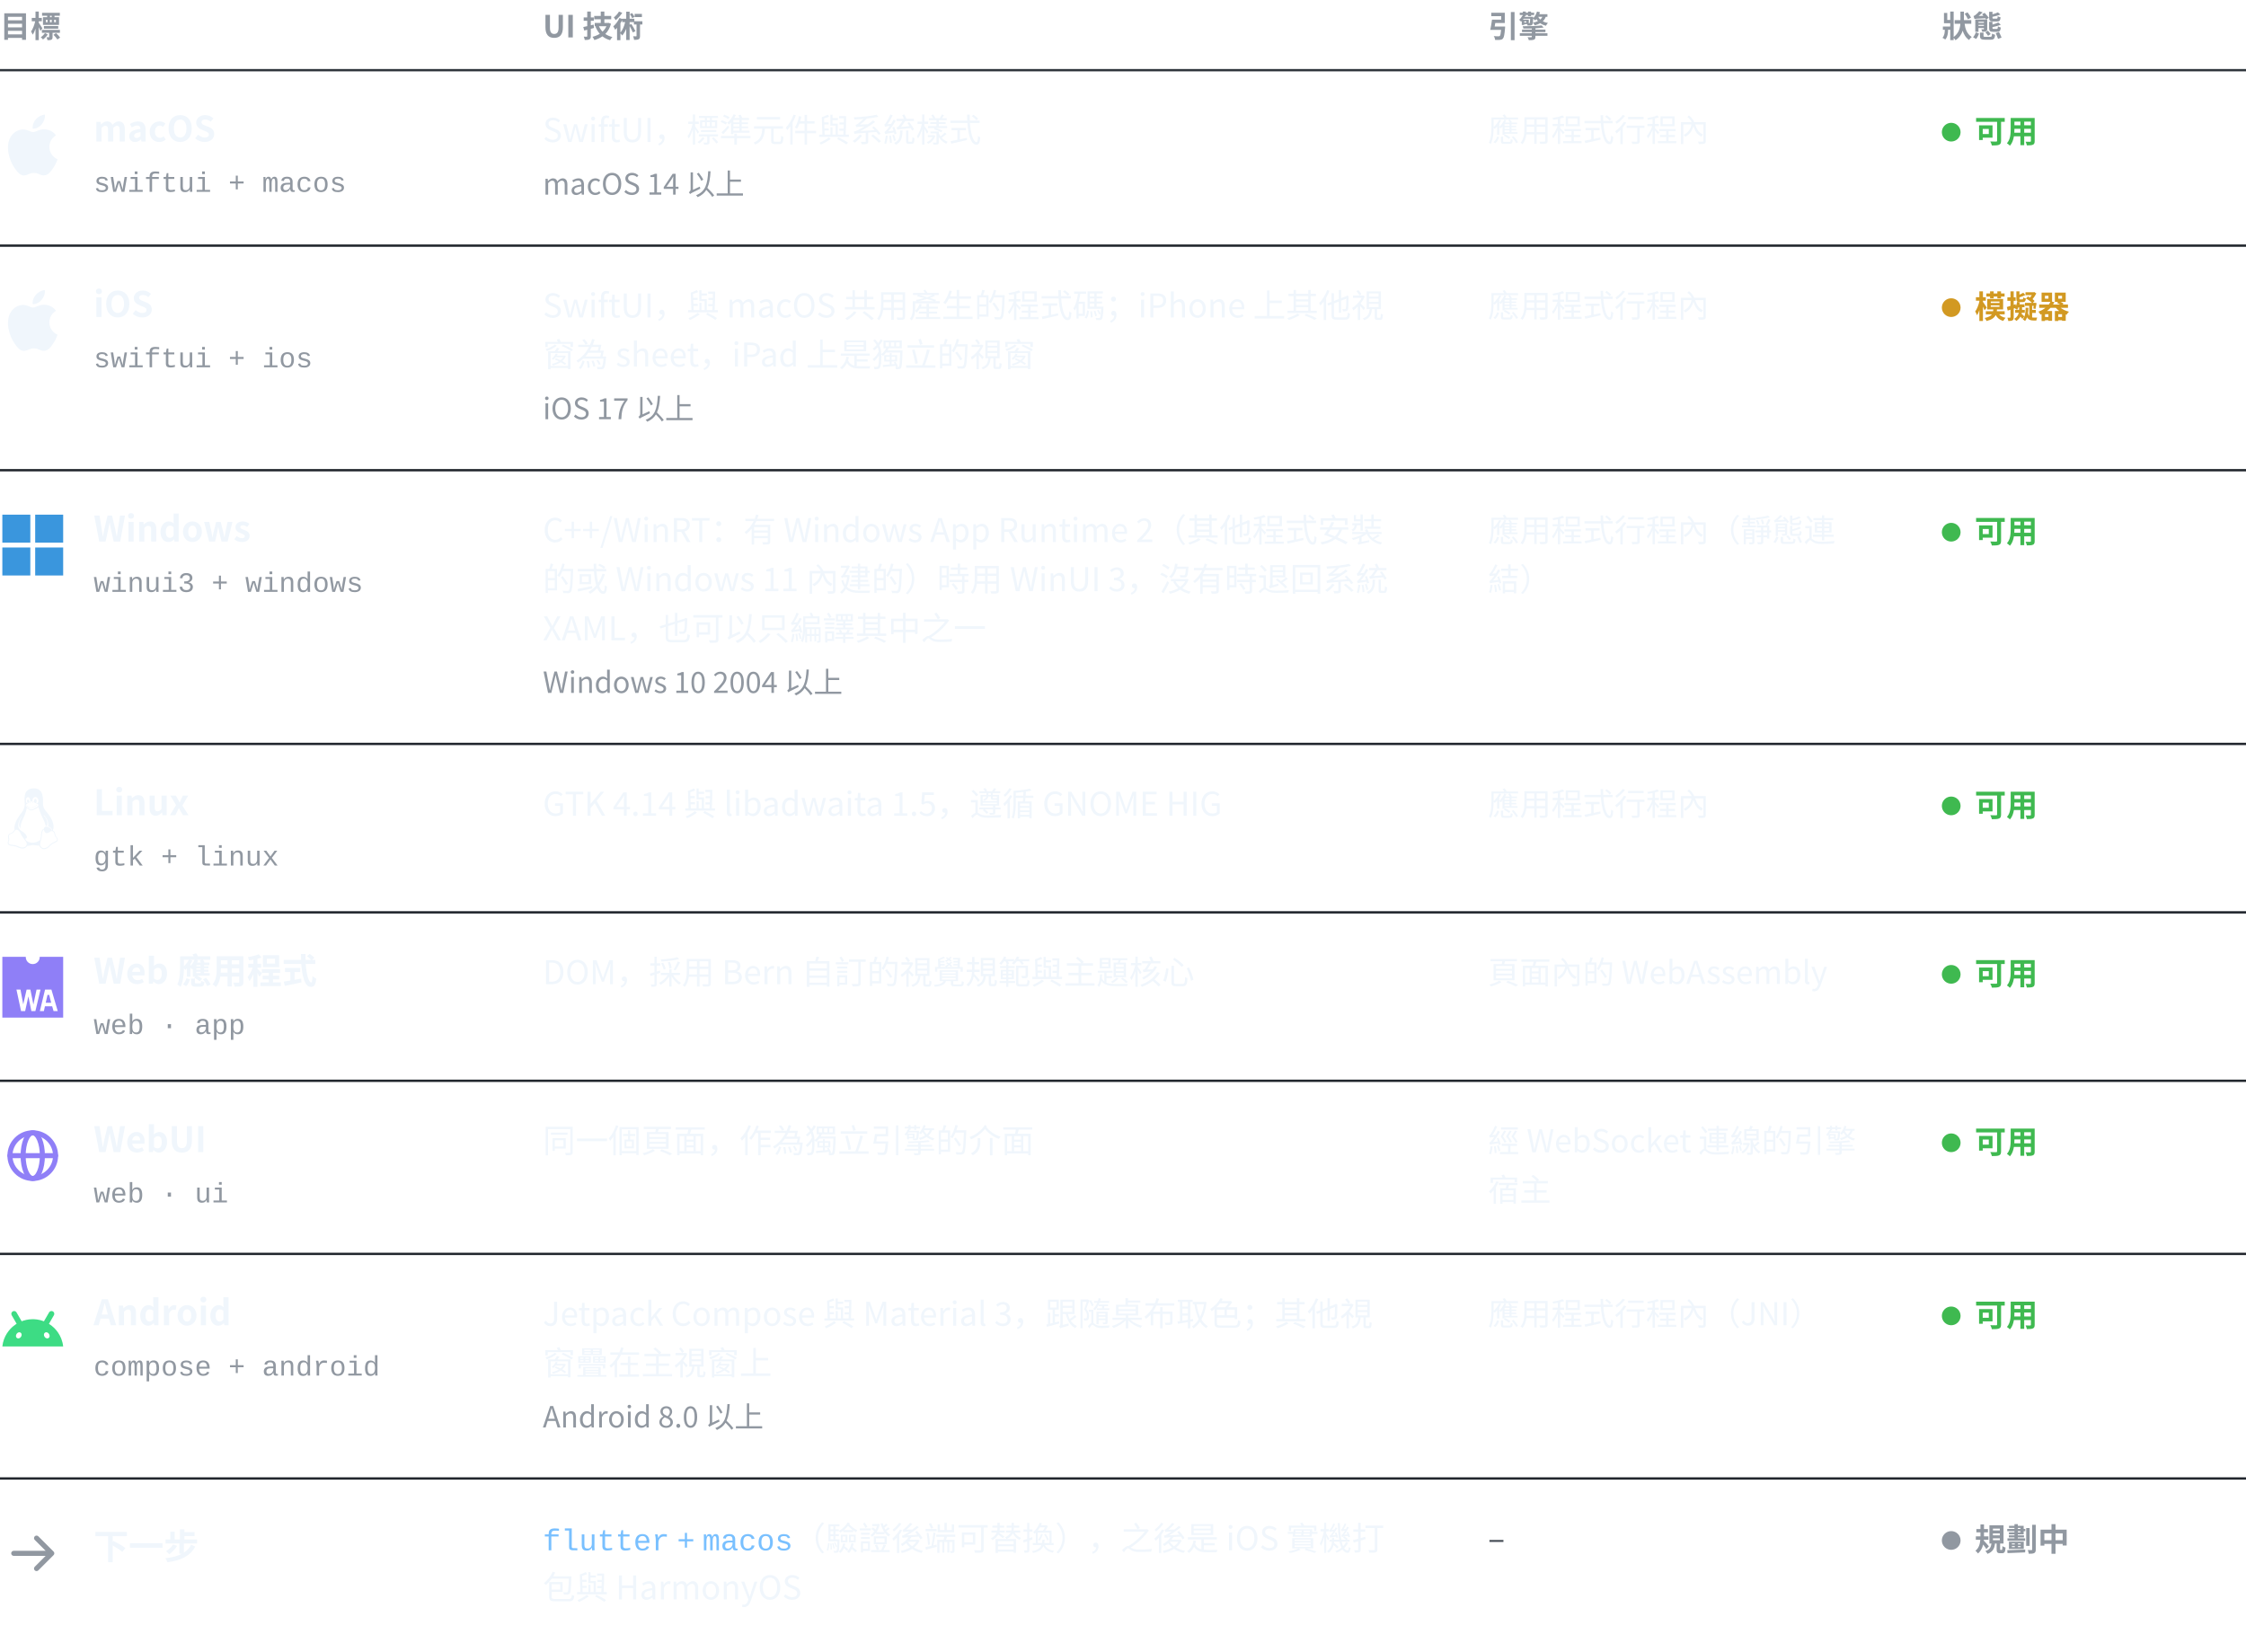
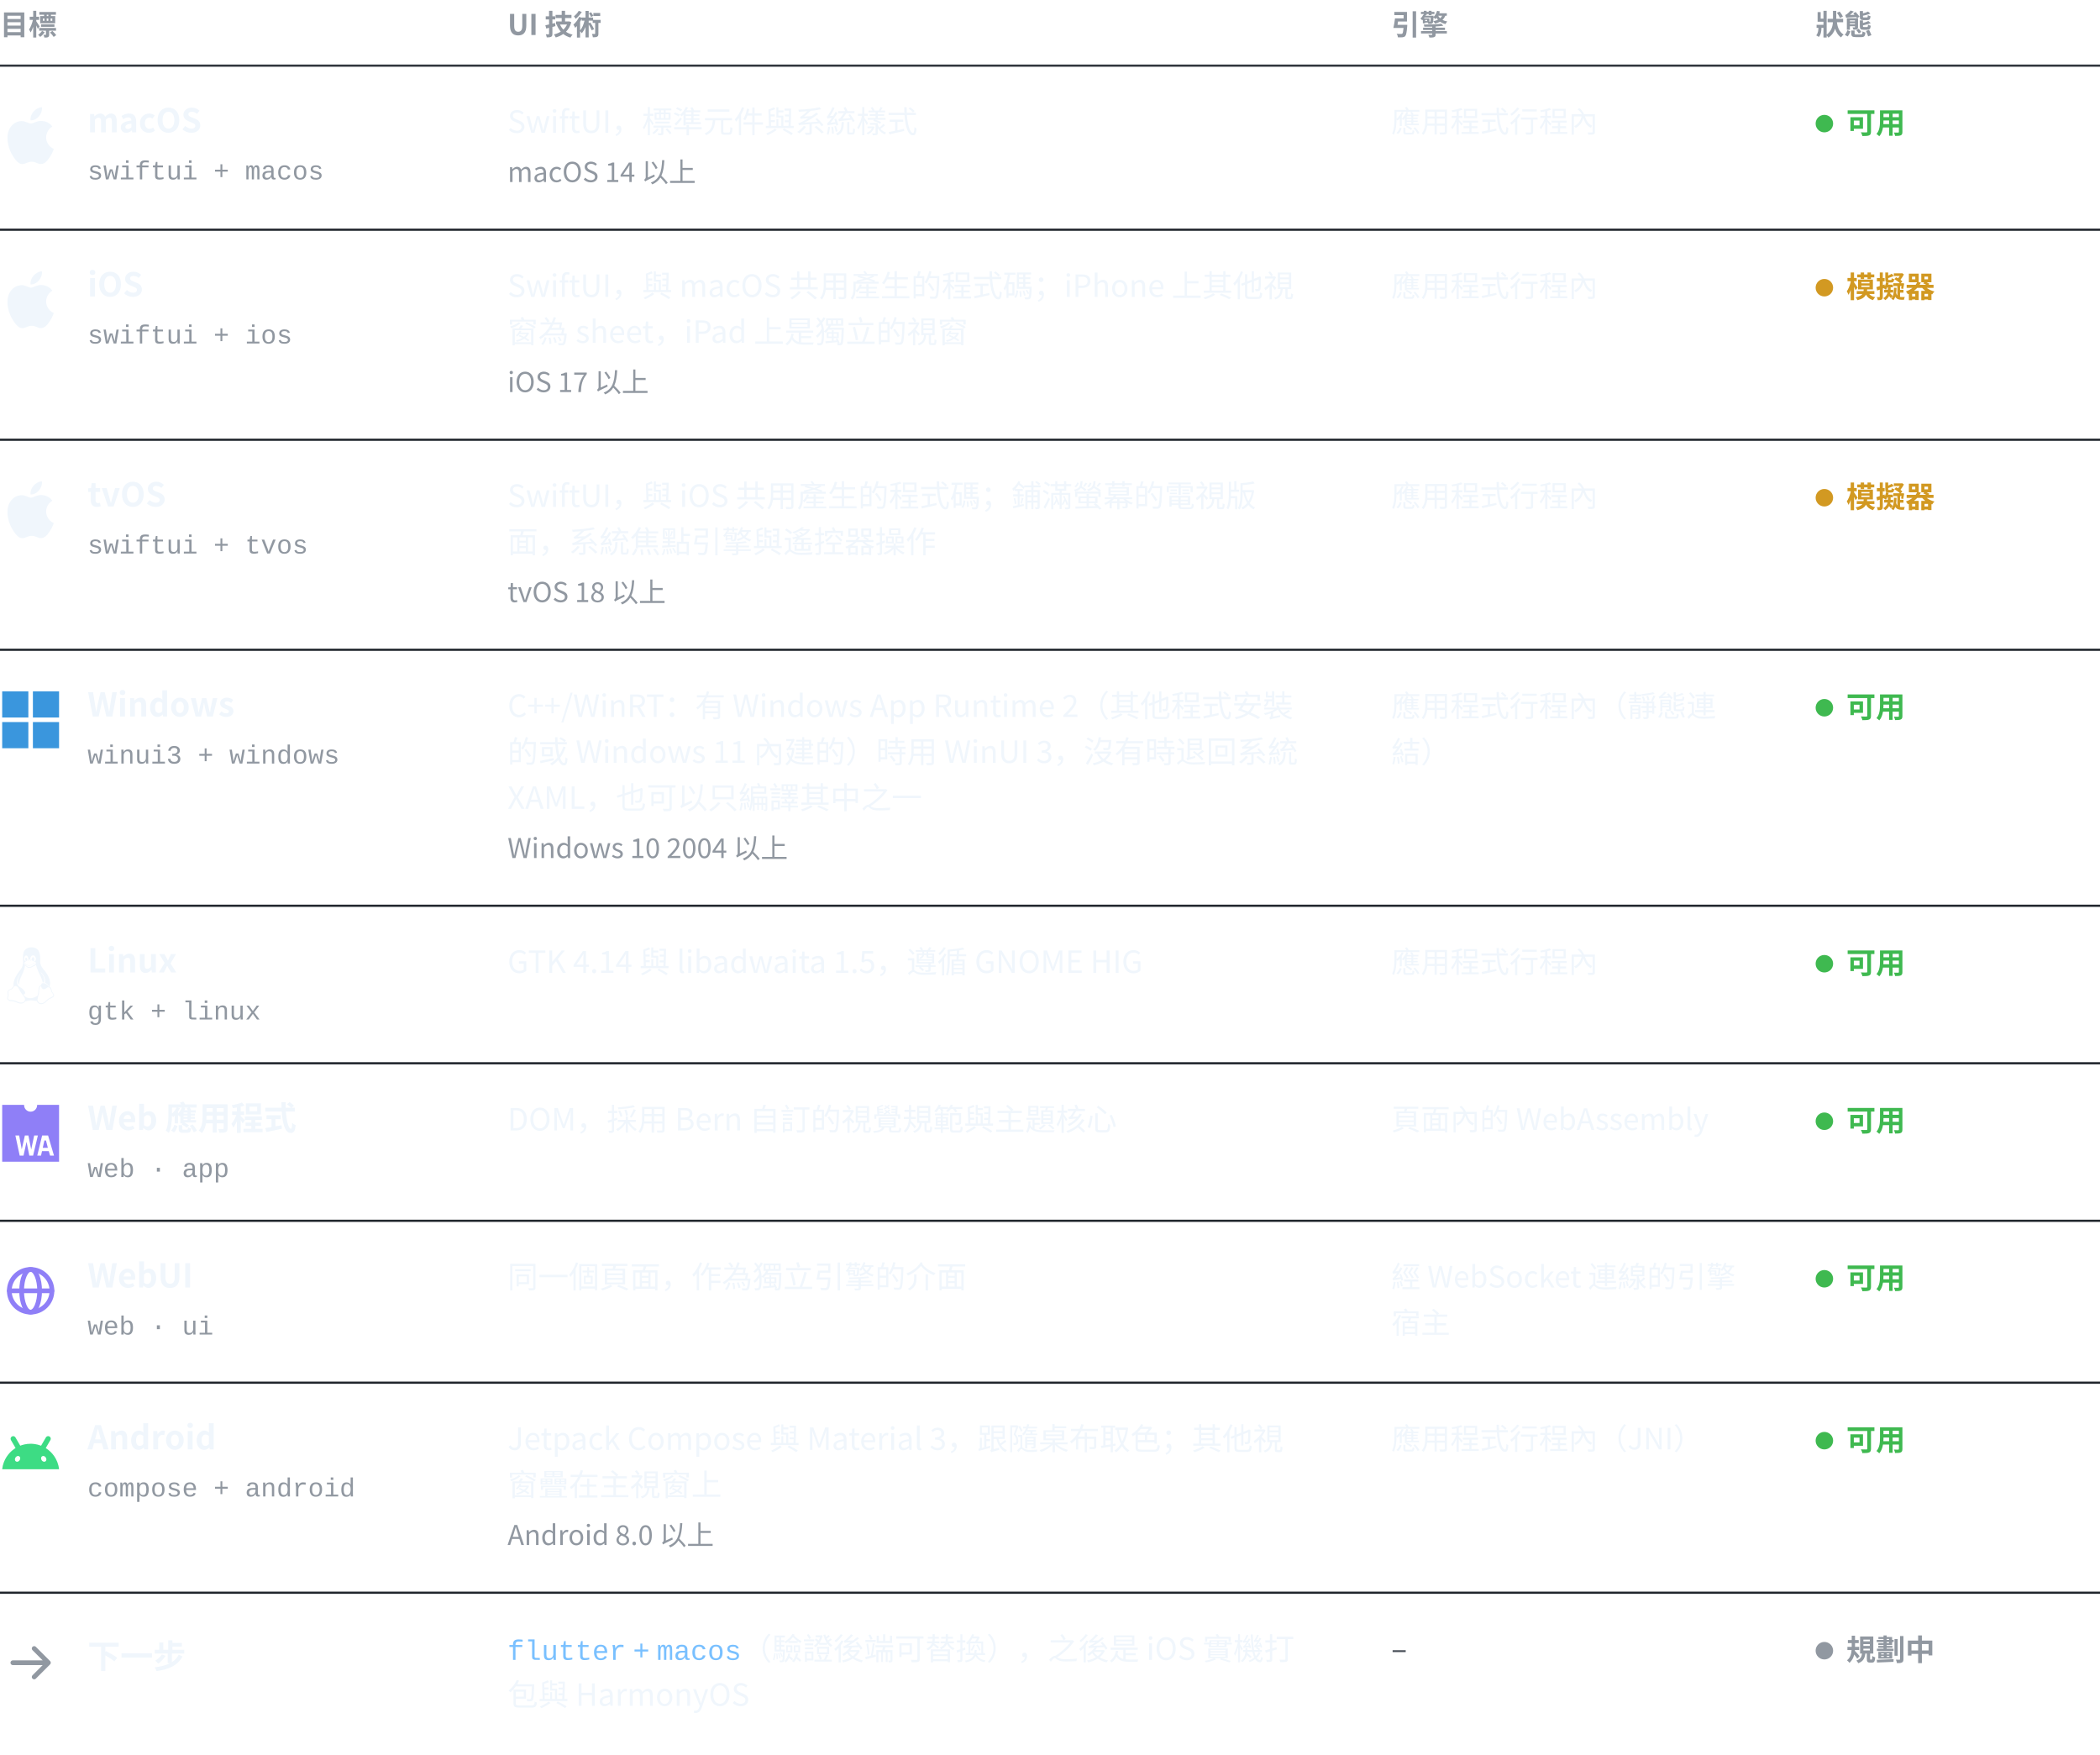
- <svg xmlns="http://www.w3.org/2000/svg" viewBox="0 0 960 706" width="960" height="706" font-family="-apple-system, BlinkMacSystemFont, 'Segoe UI', 'PingFang SC', 'Hiragino Sans GB', 'Microsoft YaHei', 'Noto Sans CJK SC', 'Helvetica Neue', Arial, sans-serif">
+ <svg xmlns="http://www.w3.org/2000/svg" viewBox="0 0 960 802" width="960" height="802" font-family="-apple-system, BlinkMacSystemFont, 'Segoe UI', 'PingFang SC', 'Hiragino Sans GB', 'Microsoft YaHei', 'Noto Sans CJK SC', 'Helvetica Neue', Arial, sans-serif">
  <defs>
    <symbol id="bern-logo" viewBox="0 0 1024 1024">
      <defs>
        <clipPath id="bern-symbol-disc">
          <circle cx="512" cy="512" r="512" />
        </clipPath>
      </defs>
      <g clip-path="url(#bern-symbol-disc)">
        <rect width="1024" height="1024" fill="#4A8BEF" />
        <path fill="#24324D" d="M 290.4 372.1 C 270.7 579.3 309.8 827.6 392.0 1060.0 L 1100 1100 L 1060.0 880.0 C 1013.0 692.2 904.4 451.5 684.3 270.5 A 14 14 0 0 0 662.4 286.5 C 693.7 364.2 711.6 444.8 715.3 529.4 A 36 36 0 0 1 691.6 564.9 C 620.6 590.7 549.5 616.5 478.5 642.4 A 36 36 0 0 1 436.0 628.1 C 383.8 547.6 344.6 461.1 317.8 369.5 A 14 14 0 0 0 290.4 372.1 Z" />
        <ellipse rx="22" ry="36" fill="#E8F4FF" transform="translate(520 760) rotate(-20)" />
        <ellipse rx="22" ry="36" fill="#E8F4FF" transform="translate(748 668) rotate(-20)" />
      </g>
    </symbol>
  </defs>
  <text x="0.0" y="16.0" font-size="13" font-weight="700" fill="#9198A1">目標</text>
  <text x="232.0" y="16.0" font-size="13" font-weight="700" fill="#9198A1">UI 技術</text>
  <text x="636.0" y="16.0" font-size="13" font-weight="700" fill="#9198A1">引擎</text>
  <text x="830.0" y="16.0" font-size="13" font-weight="700" fill="#9198A1">狀態</text>
  <line x1="0" y1="30.0" x2="960" y2="30.0" stroke="#30363D" />
  <path d="M12.152 6.896c-.948 0-2.415-1.078-3.96-1.04-2.04.027-3.91 1.183-4.961 3.014-2.117 3.675-.546 9.103 1.519 12.09 1.013 1.454 2.208 3.09 3.792 3.039 1.52-.065 2.09-.987 3.935-.987 1.831 0 2.35.987 3.96.948 1.637-.026 2.676-1.48 3.676-2.948 1.156-1.688 1.636-3.325 1.662-3.415-.039-.013-3.182-1.221-3.22-4.857-.026-3.04 2.48-4.494 2.597-4.559-1.429-2.09-3.623-2.324-4.39-2.376-2-.156-3.675 1.09-4.61 1.09zM15.53 3.83c.843-1.012 1.4-2.427 1.245-3.83-1.207.052-2.662.805-3.532 1.818-.78.896-1.454 2.338-1.273 3.714 1.338.104 2.715-.688 3.559-1.701" fill="#F0F6FC" transform="translate(1.00 49.00) scale(1.0833)" />
  <text x="40.0" y="60.5" font-size="15" fill="#F0F6FC" font-weight="700">macOS</text>
  <text x="40" y="82" font-size="12" font-family="ui-monospace, SFMono-Regular, Menlo, Consolas, 'Liberation Mono', monospace" fill="#9198A1">swiftui + macos</text>
  <text x="232.0" y="60.7" font-size="14" fill="#F0F6FC">SwiftUI，標準元件與系統樣式</text>
  <text x="232.0" y="83.2" font-size="12.5" fill="#9198A1">macOS 14 以上</text>
  <text x="636.0" y="60.5" font-size="13.5" fill="#F0F6FC">應用程式行程內</text>
  <circle cx="834" cy="56.5" r="4" fill="#3FB950" />
  <text x="844.0" y="61.0" font-size="13.5" font-weight="700" fill="#3FB950">可用</text>
  <line x1="0" y1="105.0" x2="960" y2="105.0" stroke="#21262D" />
  <path d="M12.152 6.896c-.948 0-2.415-1.078-3.96-1.04-2.04.027-3.91 1.183-4.961 3.014-2.117 3.675-.546 9.103 1.519 12.09 1.013 1.454 2.208 3.09 3.792 3.039 1.52-.065 2.09-.987 3.935-.987 1.831 0 2.35.987 3.96.948 1.637-.026 2.676-1.48 3.676-2.948 1.156-1.688 1.636-3.325 1.662-3.415-.039-.013-3.182-1.221-3.22-4.857-.026-3.04 2.48-4.494 2.597-4.559-1.429-2.09-3.623-2.324-4.39-2.376-2-.156-3.675 1.09-4.61 1.09zM15.53 3.83c.843-1.012 1.4-2.427 1.245-3.83-1.207.052-2.662.805-3.532 1.818-.78.896-1.454 2.338-1.273 3.714 1.338.104 2.715-.688 3.559-1.701" fill="#F0F6FC" transform="translate(1.00 124.00) scale(1.0833)" />
  <text x="40.0" y="135.5" font-size="15" fill="#F0F6FC" font-weight="700">iOS</text>
  <text x="40" y="157" font-size="12" font-family="ui-monospace, SFMono-Regular, Menlo, Consolas, 'Liberation Mono', monospace" fill="#9198A1">swiftui + ios</text>
  <text x="232.0" y="135.7" font-size="14" fill="#F0F6FC">SwiftUI，與 macOS 共用產生的程式碼；iPhone 上其他視</text>
  <text x="232.0" y="156.7" font-size="14" fill="#F0F6FC">窗為 sheet，iPad 上是獨立的視窗</text>
  <text x="232.0" y="179.2" font-size="12.5" fill="#9198A1">iOS 17 以上</text>
  <text x="636.0" y="135.6" font-size="13.5" fill="#F0F6FC">應用程式行程內</text>
  <circle cx="834" cy="131.5" r="4" fill="#D29922" />
  <text x="844.0" y="136.0" font-size="13.5" font-weight="700" fill="#D29922">模擬器</text>
  <line x1="0" y1="201.0" x2="960" y2="201.0" stroke="#21262D" />
-   <rect x="1.00" y="220.00" width="11.96" height="11.96" fill="#3A96DD" />
-   <rect x="1.00" y="234.04" width="11.96" height="11.96" fill="#3A96DD" />
-   <rect x="15.04" y="220.00" width="11.96" height="11.96" fill="#3A96DD" />
-   <rect x="15.04" y="234.04" width="11.96" height="11.96" fill="#3A96DD" />
-   <text x="40.0" y="231.5" font-size="15" fill="#F0F6FC" font-weight="700">Windows</text>
-   <text x="40" y="253" font-size="12" font-family="ui-monospace, SFMono-Regular, Menlo, Consolas, 'Liberation Mono', monospace" fill="#9198A1">winui3 + windows</text>
-   <text x="232.0" y="231.7" font-size="14" fill="#F0F6FC">C++/WinRT：有 Windows App Runtime 2（其他程式安裝</text>
-   <text x="232.0" y="252.7" font-size="14" fill="#F0F6FC">的或 Windows 11 內建的）時用 WinUI 3，沒有時退回系統</text>
-   <text x="232.0" y="273.7" font-size="14" fill="#F0F6FC">XAML，也可以只編譯其中之一</text>
-   <text x="232.0" y="296.2" font-size="12.5" fill="#9198A1">Windows 10 2004 以上</text>
-   <text x="636.0" y="231.6" font-size="13.5" fill="#F0F6FC">應用程式行程內（靜態連</text>
-   <text x="636.0" y="252.6" font-size="13.5" fill="#F0F6FC">結）</text>
-   <circle cx="834" cy="227.5" r="4" fill="#3FB950" />
-   <text x="844.0" y="232.0" font-size="13.5" font-weight="700" fill="#3FB950">可用</text>
-   <line x1="0" y1="318.0" x2="960" y2="318.0" stroke="#21262D" />
-   <path d="M12.504 0c-.155 0-.315.008-.48.021-4.226.333-3.105 4.807-3.17 6.298-.076 1.092-.3 1.953-1.05 3.02-.885 1.051-2.127 2.75-2.716 4.521-.278.832-.41 1.684-.287 2.489a.424.424 0 00-.11.135c-.26.268-.45.6-.663.839-.199.199-.485.267-.797.4-.313.136-.658.269-.864.68-.09.189-.136.394-.132.602 0 .199.027.4.055.536.058.399.116.728.04.97-.249.68-.28 1.145-.106 1.484.174.334.535.47.94.601.81.2 1.91.135 2.774.6.926.466 1.866.67 2.616.47.526-.116.97-.464 1.208-.946.587-.003 1.23-.269 2.26-.334.699-.058 1.574.267 2.577.2.025.134.063.198.114.333l.003.003c.391.778 1.113 1.132 1.884 1.071.771-.06 1.592-.536 2.257-1.306.631-.765 1.683-1.084 2.378-1.503.348-.199.629-.469.649-.853.023-.4-.2-.811-.714-1.376v-.097l-.003-.003c-.17-.2-.25-.535-.338-.926-.085-.401-.182-.786-.492-1.046h-.003c-.059-.054-.123-.067-.188-.135a.357.357 0 00-.19-.064c.431-1.278.264-2.55-.173-3.694-.533-1.41-1.465-2.638-2.175-3.483-.796-1.005-1.576-1.957-1.56-3.368.026-2.152.236-6.133-3.544-6.139zm.529 3.405h.013c.213 0 .396.062.584.198.19.135.33.332.438.533.105.259.158.459.166.724 0-.02.006-.04.006-.06v.105a.086.086 0 01-.004-.021l-.004-.024a1.807 1.807 0 01-.15.706.953.953 0 01-.213.335.71.71 0 00-.088-.042c-.104-.045-.198-.064-.284-.133a1.312 1.312 0 00-.22-.066c.05-.06.146-.133.183-.198.053-.128.082-.264.088-.402v-.02a1.21 1.21 0 00-.061-.4c-.045-.134-.101-.2-.183-.333-.084-.066-.167-.132-.267-.132h-.016c-.093 0-.176.03-.262.132a.8.8 0 00-.205.334 1.18 1.18 0 00-.09.4v.019c.002.089.008.179.02.267-.193-.067-.438-.135-.607-.202a1.635 1.635 0 01-.018-.2v-.02a1.772 1.772 0 01.15-.768c.082-.22.232-.406.43-.533a.985.985 0 01.594-.2zm-2.962.059h.036c.142 0 .27.048.399.135.146.129.264.288.344.465.09.199.14.4.153.667v.004c.007.134.006.2-.002.266v.08c-.03.007-.056.018-.083.024-.152.055-.274.135-.393.2.012-.09.013-.18.003-.267v-.015c-.012-.133-.04-.2-.082-.333a.613.613 0 00-.166-.267.248.248 0 00-.183-.064h-.021c-.071.006-.13.04-.186.132a.552.552 0 00-.12.27.944.944 0 00-.023.33v.015c.012.135.037.2.08.334.046.134.098.2.166.268.01.009.02.018.034.024-.07.057-.117.07-.176.136a.304.304 0 01-.131.068 2.62 2.62 0 01-.275-.402 1.772 1.772 0 01-.155-.667 1.759 1.759 0 01.08-.668 1.43 1.43 0 01.283-.535c.128-.133.26-.2.418-.2zm1.37 1.706c.332 0 .733.065 1.216.399.293.2.523.269 1.052.468h.003c.255.136.405.266.478.399v-.131a.571.571 0 01.016.47c-.123.31-.516.643-1.063.842v.002c-.268.135-.501.333-.775.465-.276.135-.588.292-1.012.267a1.139 1.139 0 01-.448-.067 3.566 3.566 0 01-.322-.198c-.195-.135-.363-.332-.612-.465v-.005h-.005c-.4-.246-.616-.512-.686-.71-.07-.268-.005-.47.193-.6.224-.135.38-.271.483-.336.104-.074.143-.102.176-.131h.002v-.003c.169-.202.436-.47.839-.601.139-.036.294-.065.466-.065zm2.8 2.142c.358 1.417 1.196 3.475 1.735 4.473.286.534.855 1.659 1.102 3.024.156-.005.33.018.513.064.646-1.671-.546-3.467-1.089-3.966-.22-.2-.232-.335-.123-.335.59.534 1.365 1.572 1.646 2.757.13.535.16 1.104.021 1.67.067.028.135.06.205.067 1.032.534 1.413.938 1.23 1.537v-.043c-.06-.003-.12 0-.18 0h-.016c.151-.467-.182-.825-1.065-1.224-.915-.4-1.646-.336-1.77.465-.008.043-.013.066-.018.135-.068.023-.139.053-.209.064-.43.268-.662.669-.793 1.187-.13.533-.17 1.156-.205 1.869v.003c-.02.334-.17.838-.319 1.35-1.5 1.072-3.58 1.538-5.348.334a2.645 2.645 0 00-.402-.533 1.45 1.45 0 00-.275-.333c.182 0 .338-.03.465-.067a.615.615 0 00.314-.334c.108-.267 0-.697-.345-1.163-.345-.467-.931-.995-1.788-1.521-.63-.4-.986-.87-1.15-1.396-.165-.534-.143-1.085-.015-1.645.245-1.07.873-2.11 1.274-2.763.107-.065.037.135-.408.974-.396.751-1.14 2.497-.122 3.854a8.123 8.123 0 01.647-2.876c.564-1.278 1.743-3.504 1.836-5.268.048.036.217.135.289.202.218.133.38.333.59.465.21.201.477.335.876.335.039.003.075.006.11.006.412 0 .73-.134.997-.268.29-.134.52-.334.74-.4h.005c.467-.135.835-.402 1.044-.7zm2.185 8.958c.037.6.343 1.245.882 1.377.588.134 1.434-.333 1.791-.765l.211-.01c.315-.007.577.01.847.268l.003.003c.208.199.305.53.391.876.085.4.154.78.409 1.066.486.527.645.906.636 1.14l.003-.007v.018l-.003-.012c-.015.262-.185.396-.498.595-.63.401-1.746.712-2.457 1.57-.618.737-1.37 1.14-2.036 1.191-.664.053-1.237-.2-1.574-.898l-.005-.003c-.21-.4-.12-1.025.056-1.69.176-.668.428-1.344.463-1.897.037-.714.076-1.335.195-1.814.12-.465.308-.797.641-.984l.045-.022zm-10.814.049h.01c.053 0 .105.005.157.014.376.055.706.333 1.023.752l.91 1.664.003.003c.243.533.754 1.064 1.189 1.637.434.598.77 1.131.729 1.57v.006c-.057.744-.48 1.148-1.125 1.294-.645.135-1.52.002-2.395-.464-.968-.536-2.118-.469-2.857-.602-.369-.066-.61-.2-.723-.4-.11-.2-.113-.602.123-1.23v-.004l.002-.003c.117-.334.03-.752-.027-1.118-.055-.401-.083-.71.043-.94.16-.334.396-.4.69-.533.294-.135.64-.202.915-.47h.002v-.002c.256-.268.445-.601.668-.838.19-.201.38-.336.663-.336zm7.159-9.074c-.435.201-.945.535-1.488.535-.542 0-.97-.267-1.28-.466-.154-.134-.28-.268-.373-.335-.164-.134-.144-.333-.074-.333.109.016.129.134.199.2.096.066.215.2.36.333.292.2.68.467 1.167.467.485 0 1.053-.267 1.398-.466.195-.135.445-.334.648-.467.156-.136.149-.267.279-.267.128.016.034.134-.147.332a8.097 8.097 0 01-.69.468zm-1.082-1.583V5.64c-.006-.02.013-.042.029-.05.074-.043.18-.027.26.004.063 0 .16.067.15.135-.006.049-.085.066-.135.066-.055 0-.092-.043-.141-.068-.052-.018-.146-.008-.163-.065zm-.551 0c-.02.058-.113.049-.166.066-.047.025-.086.068-.14.068-.05 0-.13-.02-.136-.068-.01-.066.088-.133.15-.133.08-.031.184-.047.259-.005.019.009.036.03.03.05v.02h.003z" fill="#F0F6FC" transform="translate(1.00 337.00) scale(1.0833)" />
-   <text x="40.0" y="348.5" font-size="15" fill="#F0F6FC" font-weight="700">Linux</text>
-   <text x="40" y="370" font-size="12" font-family="ui-monospace, SFMono-Regular, Menlo, Consolas, 'Liberation Mono', monospace" fill="#9198A1">gtk + linux</text>
-   <text x="232.0" y="348.7" font-size="14" fill="#F0F6FC">GTK 4.14 與 libadwaita 1.5，遵循 GNOME HIG</text>
-   <text x="636.0" y="348.6" font-size="13.5" fill="#F0F6FC">應用程式行程內</text>
-   <circle cx="834" cy="344.5" r="4" fill="#3FB950" />
-   <text x="844.0" y="349.0" font-size="13.5" font-weight="700" fill="#3FB950">可用</text>
-   <line x1="0" y1="390.0" x2="960" y2="390.0" stroke="#21262D" />
-   <path d="M14.745,0c0,0.042,0,0.085,0,0.129c0,1.52-1.232,2.752-2.752,2.752c-1.52,0-2.752-1.232-2.752-2.752 c0-0.045,0-0.087,0-0.129H0v24h24V0H14.745z M11.454,21.431l-1.169-5.783h-0.02l-1.264,5.783H7.39l-1.824-8.497h1.59l1.088,5.783 h0.02l1.311-5.783h1.487l1.177,5.854h0.02l1.242-5.854h1.561l-2.027,8.497H11.454z M20.209,21.431l-0.542-1.891h-2.861l-0.417,1.891 h-1.59l2.056-8.497h2.509l2.5,8.497H20.209z M17.812,15.028l-0.694,3.118h2.159l-0.796-3.118H17.812z" fill="#8F7FF7" transform="translate(1.00 409.00) scale(1.0833)" />
-   <text x="40.0" y="420.5" font-size="15" fill="#F0F6FC" font-weight="700">Web 應用程式</text>
-   <text x="40" y="442" font-size="12" font-family="ui-monospace, SFMono-Regular, Menlo, Consolas, 'Liberation Mono', monospace" fill="#9198A1">web · app</text>
-   <text x="232.0" y="420.7" font-size="14" fill="#F0F6FC">DOM，採用 Bern 自訂的視覺規範與主題核心</text>
-   <text x="636.0" y="420.6" font-size="13.5" fill="#F0F6FC">頁面內的 WebAssembly</text>
-   <circle cx="834" cy="416.5" r="4" fill="#3FB950" />
-   <text x="844.0" y="421.0" font-size="13.5" font-weight="700" fill="#3FB950">可用</text>
-   <line x1="0" y1="462.0" x2="960" y2="462.0" stroke="#21262D" />
-   <g transform="translate(1.0 481.0) scale(1.0833)" fill="none" stroke="#8F7FF7" stroke-width="2" stroke-linecap="round" stroke-linejoin="round" color="#8F7FF7">
+   <path d="M12.152 6.896c-.948 0-2.415-1.078-3.96-1.04-2.04.027-3.91 1.183-4.961 3.014-2.117 3.675-.546 9.103 1.519 12.09 1.013 1.454 2.208 3.09 3.792 3.039 1.52-.065 2.09-.987 3.935-.987 1.831 0 2.35.987 3.96.948 1.637-.026 2.676-1.48 3.676-2.948 1.156-1.688 1.636-3.325 1.662-3.415-.039-.013-3.182-1.221-3.22-4.857-.026-3.04 2.48-4.494 2.597-4.559-1.429-2.09-3.623-2.324-4.39-2.376-2-.156-3.675 1.09-4.61 1.09zM15.53 3.83c.843-1.012 1.4-2.427 1.245-3.83-1.207.052-2.662.805-3.532 1.818-.78.896-1.454 2.338-1.273 3.714 1.338.104 2.715-.688 3.559-1.701" fill="#F0F6FC" transform="translate(1.00 220.00) scale(1.0833)" />
+   <text x="40.0" y="231.5" font-size="15" fill="#F0F6FC" font-weight="700">tvOS</text>
+   <text x="40" y="253" font-size="12" font-family="ui-monospace, SFMono-Regular, Menlo, Consolas, 'Liberation Mono', monospace" fill="#9198A1">swiftui + tvos</text>
+   <text x="232.0" y="231.7" font-size="14" fill="#F0F6FC">SwiftUI，與 iOS 共用產生的程式碼；鋪滿螢幕的電視版</text>
+   <text x="232.0" y="252.7" font-size="14" fill="#F0F6FC">面，系統焦點引擎與遙控器操作</text>
+   <text x="232.0" y="275.2" font-size="12.5" fill="#9198A1">tvOS 18 以上</text>
+   <text x="636.0" y="231.6" font-size="13.5" fill="#F0F6FC">應用程式行程內</text>
+   <circle cx="834" cy="227.5" r="4" fill="#D29922" />
+   <text x="844.0" y="232.0" font-size="13.5" font-weight="700" fill="#D29922">模擬器</text>
+   <line x1="0" y1="297.0" x2="960" y2="297.0" stroke="#21262D" />
+   <rect x="1.00" y="316.00" width="11.96" height="11.96" fill="#3A96DD" />
+   <rect x="1.00" y="330.04" width="11.96" height="11.96" fill="#3A96DD" />
+   <rect x="15.04" y="316.00" width="11.96" height="11.96" fill="#3A96DD" />
+   <rect x="15.04" y="330.04" width="11.96" height="11.96" fill="#3A96DD" />
+   <text x="40.0" y="327.5" font-size="15" fill="#F0F6FC" font-weight="700">Windows</text>
+   <text x="40" y="349" font-size="12" font-family="ui-monospace, SFMono-Regular, Menlo, Consolas, 'Liberation Mono', monospace" fill="#9198A1">winui3 + windows</text>
+   <text x="232.0" y="327.7" font-size="14" fill="#F0F6FC">C++/WinRT：有 Windows App Runtime 2（其他程式安裝</text>
+   <text x="232.0" y="348.7" font-size="14" fill="#F0F6FC">的或 Windows 11 內建的）時用 WinUI 3，沒有時退回系統</text>
+   <text x="232.0" y="369.7" font-size="14" fill="#F0F6FC">XAML，也可以只編譯其中之一</text>
+   <text x="232.0" y="392.2" font-size="12.5" fill="#9198A1">Windows 10 2004 以上</text>
+   <text x="636.0" y="327.6" font-size="13.5" fill="#F0F6FC">應用程式行程內（靜態連</text>
+   <text x="636.0" y="348.6" font-size="13.5" fill="#F0F6FC">結）</text>
+   <circle cx="834" cy="323.5" r="4" fill="#3FB950" />
+   <text x="844.0" y="328.0" font-size="13.5" font-weight="700" fill="#3FB950">可用</text>
+   <line x1="0" y1="414.0" x2="960" y2="414.0" stroke="#21262D" />
+   <path d="M12.504 0c-.155 0-.315.008-.48.021-4.226.333-3.105 4.807-3.17 6.298-.076 1.092-.3 1.953-1.05 3.02-.885 1.051-2.127 2.75-2.716 4.521-.278.832-.41 1.684-.287 2.489a.424.424 0 00-.11.135c-.26.268-.45.6-.663.839-.199.199-.485.267-.797.4-.313.136-.658.269-.864.68-.09.189-.136.394-.132.602 0 .199.027.4.055.536.058.399.116.728.04.97-.249.68-.28 1.145-.106 1.484.174.334.535.47.94.601.81.2 1.91.135 2.774.6.926.466 1.866.67 2.616.47.526-.116.97-.464 1.208-.946.587-.003 1.23-.269 2.26-.334.699-.058 1.574.267 2.577.2.025.134.063.198.114.333l.003.003c.391.778 1.113 1.132 1.884 1.071.771-.06 1.592-.536 2.257-1.306.631-.765 1.683-1.084 2.378-1.503.348-.199.629-.469.649-.853.023-.4-.2-.811-.714-1.376v-.097l-.003-.003c-.17-.2-.25-.535-.338-.926-.085-.401-.182-.786-.492-1.046h-.003c-.059-.054-.123-.067-.188-.135a.357.357 0 00-.19-.064c.431-1.278.264-2.55-.173-3.694-.533-1.41-1.465-2.638-2.175-3.483-.796-1.005-1.576-1.957-1.56-3.368.026-2.152.236-6.133-3.544-6.139zm.529 3.405h.013c.213 0 .396.062.584.198.19.135.33.332.438.533.105.259.158.459.166.724 0-.02.006-.04.006-.06v.105a.086.086 0 01-.004-.021l-.004-.024a1.807 1.807 0 01-.15.706.953.953 0 01-.213.335.71.71 0 00-.088-.042c-.104-.045-.198-.064-.284-.133a1.312 1.312 0 00-.22-.066c.05-.06.146-.133.183-.198.053-.128.082-.264.088-.402v-.02a1.21 1.21 0 00-.061-.4c-.045-.134-.101-.2-.183-.333-.084-.066-.167-.132-.267-.132h-.016c-.093 0-.176.03-.262.132a.8.8 0 00-.205.334 1.18 1.18 0 00-.09.4v.019c.002.089.008.179.02.267-.193-.067-.438-.135-.607-.202a1.635 1.635 0 01-.018-.2v-.02a1.772 1.772 0 01.15-.768c.082-.22.232-.406.43-.533a.985.985 0 01.594-.2zm-2.962.059h.036c.142 0 .27.048.399.135.146.129.264.288.344.465.09.199.14.4.153.667v.004c.007.134.006.2-.002.266v.08c-.03.007-.056.018-.083.024-.152.055-.274.135-.393.2.012-.09.013-.18.003-.267v-.015c-.012-.133-.04-.2-.082-.333a.613.613 0 00-.166-.267.248.248 0 00-.183-.064h-.021c-.071.006-.13.04-.186.132a.552.552 0 00-.12.27.944.944 0 00-.023.33v.015c.012.135.037.2.08.334.046.134.098.2.166.268.01.009.02.018.034.024-.07.057-.117.07-.176.136a.304.304 0 01-.131.068 2.62 2.62 0 01-.275-.402 1.772 1.772 0 01-.155-.667 1.759 1.759 0 01.08-.668 1.43 1.43 0 01.283-.535c.128-.133.26-.2.418-.2zm1.37 1.706c.332 0 .733.065 1.216.399.293.2.523.269 1.052.468h.003c.255.136.405.266.478.399v-.131a.571.571 0 01.016.47c-.123.31-.516.643-1.063.842v.002c-.268.135-.501.333-.775.465-.276.135-.588.292-1.012.267a1.139 1.139 0 01-.448-.067 3.566 3.566 0 01-.322-.198c-.195-.135-.363-.332-.612-.465v-.005h-.005c-.4-.246-.616-.512-.686-.71-.07-.268-.005-.47.193-.6.224-.135.38-.271.483-.336.104-.074.143-.102.176-.131h.002v-.003c.169-.202.436-.47.839-.601.139-.036.294-.065.466-.065zm2.8 2.142c.358 1.417 1.196 3.475 1.735 4.473.286.534.855 1.659 1.102 3.024.156-.005.33.018.513.064.646-1.671-.546-3.467-1.089-3.966-.22-.2-.232-.335-.123-.335.59.534 1.365 1.572 1.646 2.757.13.535.16 1.104.021 1.67.067.028.135.06.205.067 1.032.534 1.413.938 1.23 1.537v-.043c-.06-.003-.12 0-.18 0h-.016c.151-.467-.182-.825-1.065-1.224-.915-.4-1.646-.336-1.77.465-.008.043-.013.066-.018.135-.068.023-.139.053-.209.064-.43.268-.662.669-.793 1.187-.13.533-.17 1.156-.205 1.869v.003c-.02.334-.17.838-.319 1.35-1.5 1.072-3.58 1.538-5.348.334a2.645 2.645 0 00-.402-.533 1.45 1.45 0 00-.275-.333c.182 0 .338-.03.465-.067a.615.615 0 00.314-.334c.108-.267 0-.697-.345-1.163-.345-.467-.931-.995-1.788-1.521-.63-.4-.986-.87-1.15-1.396-.165-.534-.143-1.085-.015-1.645.245-1.07.873-2.11 1.274-2.763.107-.065.037.135-.408.974-.396.751-1.14 2.497-.122 3.854a8.123 8.123 0 01.647-2.876c.564-1.278 1.743-3.504 1.836-5.268.048.036.217.135.289.202.218.133.38.333.59.465.21.201.477.335.876.335.039.003.075.006.11.006.412 0 .73-.134.997-.268.29-.134.52-.334.74-.4h.005c.467-.135.835-.402 1.044-.7zm2.185 8.958c.037.6.343 1.245.882 1.377.588.134 1.434-.333 1.791-.765l.211-.01c.315-.007.577.01.847.268l.003.003c.208.199.305.53.391.876.085.4.154.78.409 1.066.486.527.645.906.636 1.14l.003-.007v.018l-.003-.012c-.015.262-.185.396-.498.595-.63.401-1.746.712-2.457 1.57-.618.737-1.37 1.14-2.036 1.191-.664.053-1.237-.2-1.574-.898l-.005-.003c-.21-.4-.12-1.025.056-1.69.176-.668.428-1.344.463-1.897.037-.714.076-1.335.195-1.814.12-.465.308-.797.641-.984l.045-.022zm-10.814.049h.01c.053 0 .105.005.157.014.376.055.706.333 1.023.752l.91 1.664.003.003c.243.533.754 1.064 1.189 1.637.434.598.77 1.131.729 1.57v.006c-.057.744-.48 1.148-1.125 1.294-.645.135-1.52.002-2.395-.464-.968-.536-2.118-.469-2.857-.602-.369-.066-.61-.2-.723-.4-.11-.2-.113-.602.123-1.23v-.004l.002-.003c.117-.334.03-.752-.027-1.118-.055-.401-.083-.71.043-.94.16-.334.396-.4.69-.533.294-.135.64-.202.915-.47h.002v-.002c.256-.268.445-.601.668-.838.19-.201.38-.336.663-.336zm7.159-9.074c-.435.201-.945.535-1.488.535-.542 0-.97-.267-1.28-.466-.154-.134-.28-.268-.373-.335-.164-.134-.144-.333-.074-.333.109.016.129.134.199.2.096.066.215.2.36.333.292.2.68.467 1.167.467.485 0 1.053-.267 1.398-.466.195-.135.445-.334.648-.467.156-.136.149-.267.279-.267.128.016.034.134-.147.332a8.097 8.097 0 01-.69.468zm-1.082-1.583V5.64c-.006-.02.013-.042.029-.05.074-.043.18-.027.26.004.063 0 .16.067.15.135-.006.049-.085.066-.135.066-.055 0-.092-.043-.141-.068-.052-.018-.146-.008-.163-.065zm-.551 0c-.02.058-.113.049-.166.066-.047.025-.086.068-.14.068-.05 0-.13-.02-.136-.068-.01-.066.088-.133.15-.133.08-.031.184-.047.259-.005.019.009.036.03.03.05v.02h.003z" fill="#F0F6FC" transform="translate(1.00 433.00) scale(1.0833)" />
+   <text x="40.0" y="444.5" font-size="15" fill="#F0F6FC" font-weight="700">Linux</text>
+   <text x="40" y="466" font-size="12" font-family="ui-monospace, SFMono-Regular, Menlo, Consolas, 'Liberation Mono', monospace" fill="#9198A1">gtk + linux</text>
+   <text x="232.0" y="444.7" font-size="14" fill="#F0F6FC">GTK 4.14 與 libadwaita 1.5，遵循 GNOME HIG</text>
+   <text x="636.0" y="444.6" font-size="13.5" fill="#F0F6FC">應用程式行程內</text>
+   <circle cx="834" cy="440.5" r="4" fill="#3FB950" />
+   <text x="844.0" y="445.0" font-size="13.5" font-weight="700" fill="#3FB950">可用</text>
+   <line x1="0" y1="486.0" x2="960" y2="486.0" stroke="#21262D" />
+   <path d="M14.745,0c0,0.042,0,0.085,0,0.129c0,1.52-1.232,2.752-2.752,2.752c-1.52,0-2.752-1.232-2.752-2.752 c0-0.045,0-0.087,0-0.129H0v24h24V0H14.745z M11.454,21.431l-1.169-5.783h-0.02l-1.264,5.783H7.39l-1.824-8.497h1.59l1.088,5.783 h0.02l1.311-5.783h1.487l1.177,5.854h0.02l1.242-5.854h1.561l-2.027,8.497H11.454z M20.209,21.431l-0.542-1.891h-2.861l-0.417,1.891 h-1.59l2.056-8.497h2.509l2.5,8.497H20.209z M17.812,15.028l-0.694,3.118h2.159l-0.796-3.118H17.812z" fill="#8F7FF7" transform="translate(1.00 505.00) scale(1.0833)" />
+   <text x="40.0" y="516.5" font-size="15" fill="#F0F6FC" font-weight="700">Web 應用程式</text>
+   <text x="40" y="538" font-size="12" font-family="ui-monospace, SFMono-Regular, Menlo, Consolas, 'Liberation Mono', monospace" fill="#9198A1">web · app</text>
+   <text x="232.0" y="516.7" font-size="14" fill="#F0F6FC">DOM，採用 Bern 自訂的視覺規範與主題核心</text>
+   <text x="636.0" y="516.5" font-size="13.5" fill="#F0F6FC">頁面內的 WebAssembly</text>
+   <circle cx="834" cy="512.5" r="4" fill="#3FB950" />
+   <text x="844.0" y="517.0" font-size="13.5" font-weight="700" fill="#3FB950">可用</text>
+   <line x1="0" y1="558.0" x2="960" y2="558.0" stroke="#21262D" />
+   <g transform="translate(1.0 577.0) scale(1.0833)" fill="none" stroke="#8F7FF7" stroke-width="2" stroke-linecap="round" stroke-linejoin="round" color="#8F7FF7">
    <circle cx="12" cy="12" r="9" />
    <ellipse cx="12" cy="12" rx="3.8" ry="9" />
    <path d="M3 12h18" />
  </g>
-   <text x="40.0" y="492.5" font-size="15" fill="#F0F6FC" font-weight="700">WebUI</text>
-   <text x="40" y="514" font-size="12" font-family="ui-monospace, SFMono-Regular, Menlo, Consolas, 'Liberation Mono', monospace" fill="#9198A1">web · ui</text>
-   <text x="232.0" y="492.7" font-size="14" fill="#F0F6FC">同一個頁面，作為獨立引擎的介面</text>
-   <text x="636.0" y="492.6" font-size="13.5" fill="#F0F6FC">經 WebSocket 連線的引擎</text>
-   <text x="636.0" y="513.5" font-size="13.5" fill="#F0F6FC">宿主</text>
-   <circle cx="834" cy="488.5" r="4" fill="#3FB950" />
-   <text x="844.0" y="493.0" font-size="13.5" font-weight="700" fill="#3FB950">可用</text>
-   <line x1="0" y1="536.0" x2="960" y2="536.0" stroke="#21262D" />
-   <path d="M18.439 5.559c-.675 1.166-1.352 2.332-2.027 3.498-.037-.015-.074-.029-.111-.043-1.825-.696-3.484-.8-4.42-.787-1.855.018-3.354.464-4.26.82-.084-.149-1.753-3.021-2.022-3.486a1.145 1.145 0 0 0-.141-.191c-.331-.364-.905-.486-1.379-.203-.475.282-.714.936-.389 1.502 1.947 3.37-.097-.216 1.947 3.359.017.031-.495.264-1.393 1.018C2.899 12.176.452 14.772 0 18.99h24c-.119-1.111-.369-2.099-.746-3.068-.744-1.912-1.843-3.293-2.74-4.184a12.105 12.105 0 0 0-2.131-1.688c.659-1.122 1.312-2.256 1.965-3.385.208-.361.189-.796-.008-1.119a1.1 1.1 0 0 0-.852-.533c-.522-.054-.939.313-1.049.545zm-.039 8.461c.394.593.324 1.331-.156 1.65-.48.32-1.188.099-1.582-.494-.394-.593-.324-1.331.156-1.65.473-.315 1.181-.109 1.582.494zM7.207 13.527c.48.32.551 1.058.156 1.65-.394.593-1.104.814-1.584.494-.48-.32-.55-1.058-.156-1.65.401-.602 1.109-.811 1.584-.494z" fill="#3DDC84" transform="translate(1.00 555.00) scale(1.0833)" />
-   <text x="40.0" y="566.5" font-size="15" fill="#F0F6FC" font-weight="700">Android</text>
-   <text x="40" y="588" font-size="12" font-family="ui-monospace, SFMono-Regular, Menlo, Consolas, 'Liberation Mono', monospace" fill="#9198A1">compose + android</text>
-   <text x="232.0" y="566.7" font-size="14" fill="#F0F6FC">Jetpack Compose 與 Material 3，跟隨桌布取色；其他視</text>
-   <text x="232.0" y="587.7" font-size="14" fill="#F0F6FC">窗疊在主視窗上</text>
-   <text x="232.0" y="610.2" font-size="12.5" fill="#9198A1">Android 8.0 以上</text>
-   <text x="636.0" y="566.5" font-size="13.5" fill="#F0F6FC">應用程式行程內（JNI）</text>
-   <circle cx="834" cy="562.5" r="4" fill="#3FB950" />
-   <text x="844.0" y="567.0" font-size="13.5" font-weight="700" fill="#3FB950">可用</text>
+   <text x="40.0" y="588.5" font-size="15" fill="#F0F6FC" font-weight="700">WebUI</text>
+   <text x="40" y="610" font-size="12" font-family="ui-monospace, SFMono-Regular, Menlo, Consolas, 'Liberation Mono', monospace" fill="#9198A1">web · ui</text>
+   <text x="232.0" y="588.7" font-size="14" fill="#F0F6FC">同一個頁面，作為獨立引擎的介面</text>
+   <text x="636.0" y="588.5" font-size="13.5" fill="#F0F6FC">經 WebSocket 連線的引擎</text>
+   <text x="636.0" y="609.5" font-size="13.5" fill="#F0F6FC">宿主</text>
+   <circle cx="834" cy="584.5" r="4" fill="#3FB950" />
+   <text x="844.0" y="589.0" font-size="13.5" font-weight="700" fill="#3FB950">可用</text>
  <line x1="0" y1="632.0" x2="960" y2="632.0" stroke="#21262D" />
-   <g transform="translate(1.0 651.0) scale(1.0833)" fill="none" stroke="#9198A1" stroke-width="2" stroke-linecap="round" stroke-linejoin="round" color="#9198A1">
+   <path d="M18.439 5.559c-.675 1.166-1.352 2.332-2.027 3.498-.037-.015-.074-.029-.111-.043-1.825-.696-3.484-.8-4.42-.787-1.855.018-3.354.464-4.26.82-.084-.149-1.753-3.021-2.022-3.486a1.145 1.145 0 0 0-.141-.191c-.331-.364-.905-.486-1.379-.203-.475.282-.714.936-.389 1.502 1.947 3.37-.097-.216 1.947 3.359.017.031-.495.264-1.393 1.018C2.899 12.176.452 14.772 0 18.99h24c-.119-1.111-.369-2.099-.746-3.068-.744-1.912-1.843-3.293-2.74-4.184a12.105 12.105 0 0 0-2.131-1.688c.659-1.122 1.312-2.256 1.965-3.385.208-.361.189-.796-.008-1.119a1.1 1.1 0 0 0-.852-.533c-.522-.054-.939.313-1.049.545zm-.039 8.461c.394.593.324 1.331-.156 1.65-.48.32-1.188.099-1.582-.494-.394-.593-.324-1.331.156-1.65.473-.315 1.181-.109 1.582.494zM7.207 13.527c.48.32.551 1.058.156 1.65-.394.593-1.104.814-1.584.494-.48-.32-.55-1.058-.156-1.65.401-.602 1.109-.811 1.584-.494z" fill="#3DDC84" transform="translate(1.00 651.00) scale(1.0833)" />
+   <text x="40.0" y="662.5" font-size="15" fill="#F0F6FC" font-weight="700">Android</text>
+   <text x="40" y="684" font-size="12" font-family="ui-monospace, SFMono-Regular, Menlo, Consolas, 'Liberation Mono', monospace" fill="#9198A1">compose + android</text>
+   <text x="232.0" y="662.7" font-size="14" fill="#F0F6FC">Jetpack Compose 與 Material 3，跟隨桌布取色；其他視</text>
+   <text x="232.0" y="683.7" font-size="14" fill="#F0F6FC">窗疊在主視窗上</text>
+   <text x="232.0" y="706.2" font-size="12.5" fill="#9198A1">Android 8.0 以上</text>
+   <text x="636.0" y="662.5" font-size="13.5" fill="#F0F6FC">應用程式行程內（JNI）</text>
+   <circle cx="834" cy="658.5" r="4" fill="#3FB950" />
+   <text x="844.0" y="663.0" font-size="13.5" font-weight="700" fill="#3FB950">可用</text>
+   <line x1="0" y1="728.0" x2="960" y2="728.0" stroke="#21262D" />
+   <g transform="translate(1.0 747.0) scale(1.0833)" fill="none" stroke="#9198A1" stroke-width="2" stroke-linecap="round" stroke-linejoin="round" color="#9198A1">
    <path d="M4.5 12h15M13.5 6l6 6-6 6" />
  </g>
-   <text x="40.0" y="666.5" font-size="15" fill="#F0F6FC" font-weight="700">下一步</text>
-   <text x="232.0" y="662.7" font-size="14" fill="#F0F6FC">
+   <text x="40.0" y="762.5" font-size="15" fill="#F0F6FC" font-weight="700">下一步</text>
+   <text x="232.0" y="758.7" font-size="14" fill="#F0F6FC">
    <tspan font-family="ui-monospace, SFMono-Regular, Menlo, Consolas, 'Liberation Mono', monospace" font-size="12.9" fill="#79C0FF">flutter</tspan>
    <tspan font-family="ui-monospace, SFMono-Regular, Menlo, Consolas, 'Liberation Mono', monospace" font-size="12.9" fill="#79C0FF">+</tspan>
    <tspan font-family="ui-monospace, SFMono-Regular, Menlo, Consolas, 'Liberation Mono', monospace" font-size="12.9" fill="#79C0FF">macos</tspan>（驗證後端可替換），之後是 iOS 實機打</text>
-   <text x="232.0" y="683.7" font-size="14" fill="#F0F6FC">包與 HarmonyOS</text>
-   <text x="636.0" y="662.5" font-size="13.5" fill="#484F58">–</text>
-   <circle cx="834" cy="658.5" r="4" fill="#9198A1" />
-   <text x="844.0" y="663.0" font-size="13.5" font-weight="700" fill="#9198A1">規劃中</text>
+   <text x="232.0" y="779.7" font-size="14" fill="#F0F6FC">包與 HarmonyOS</text>
+   <text x="636.0" y="758.5" font-size="13.5" fill="#484F58">–</text>
+   <circle cx="834" cy="754.5" r="4" fill="#9198A1" />
+   <text x="844.0" y="759.0" font-size="13.5" font-weight="700" fill="#9198A1">規劃中</text>
</svg>
